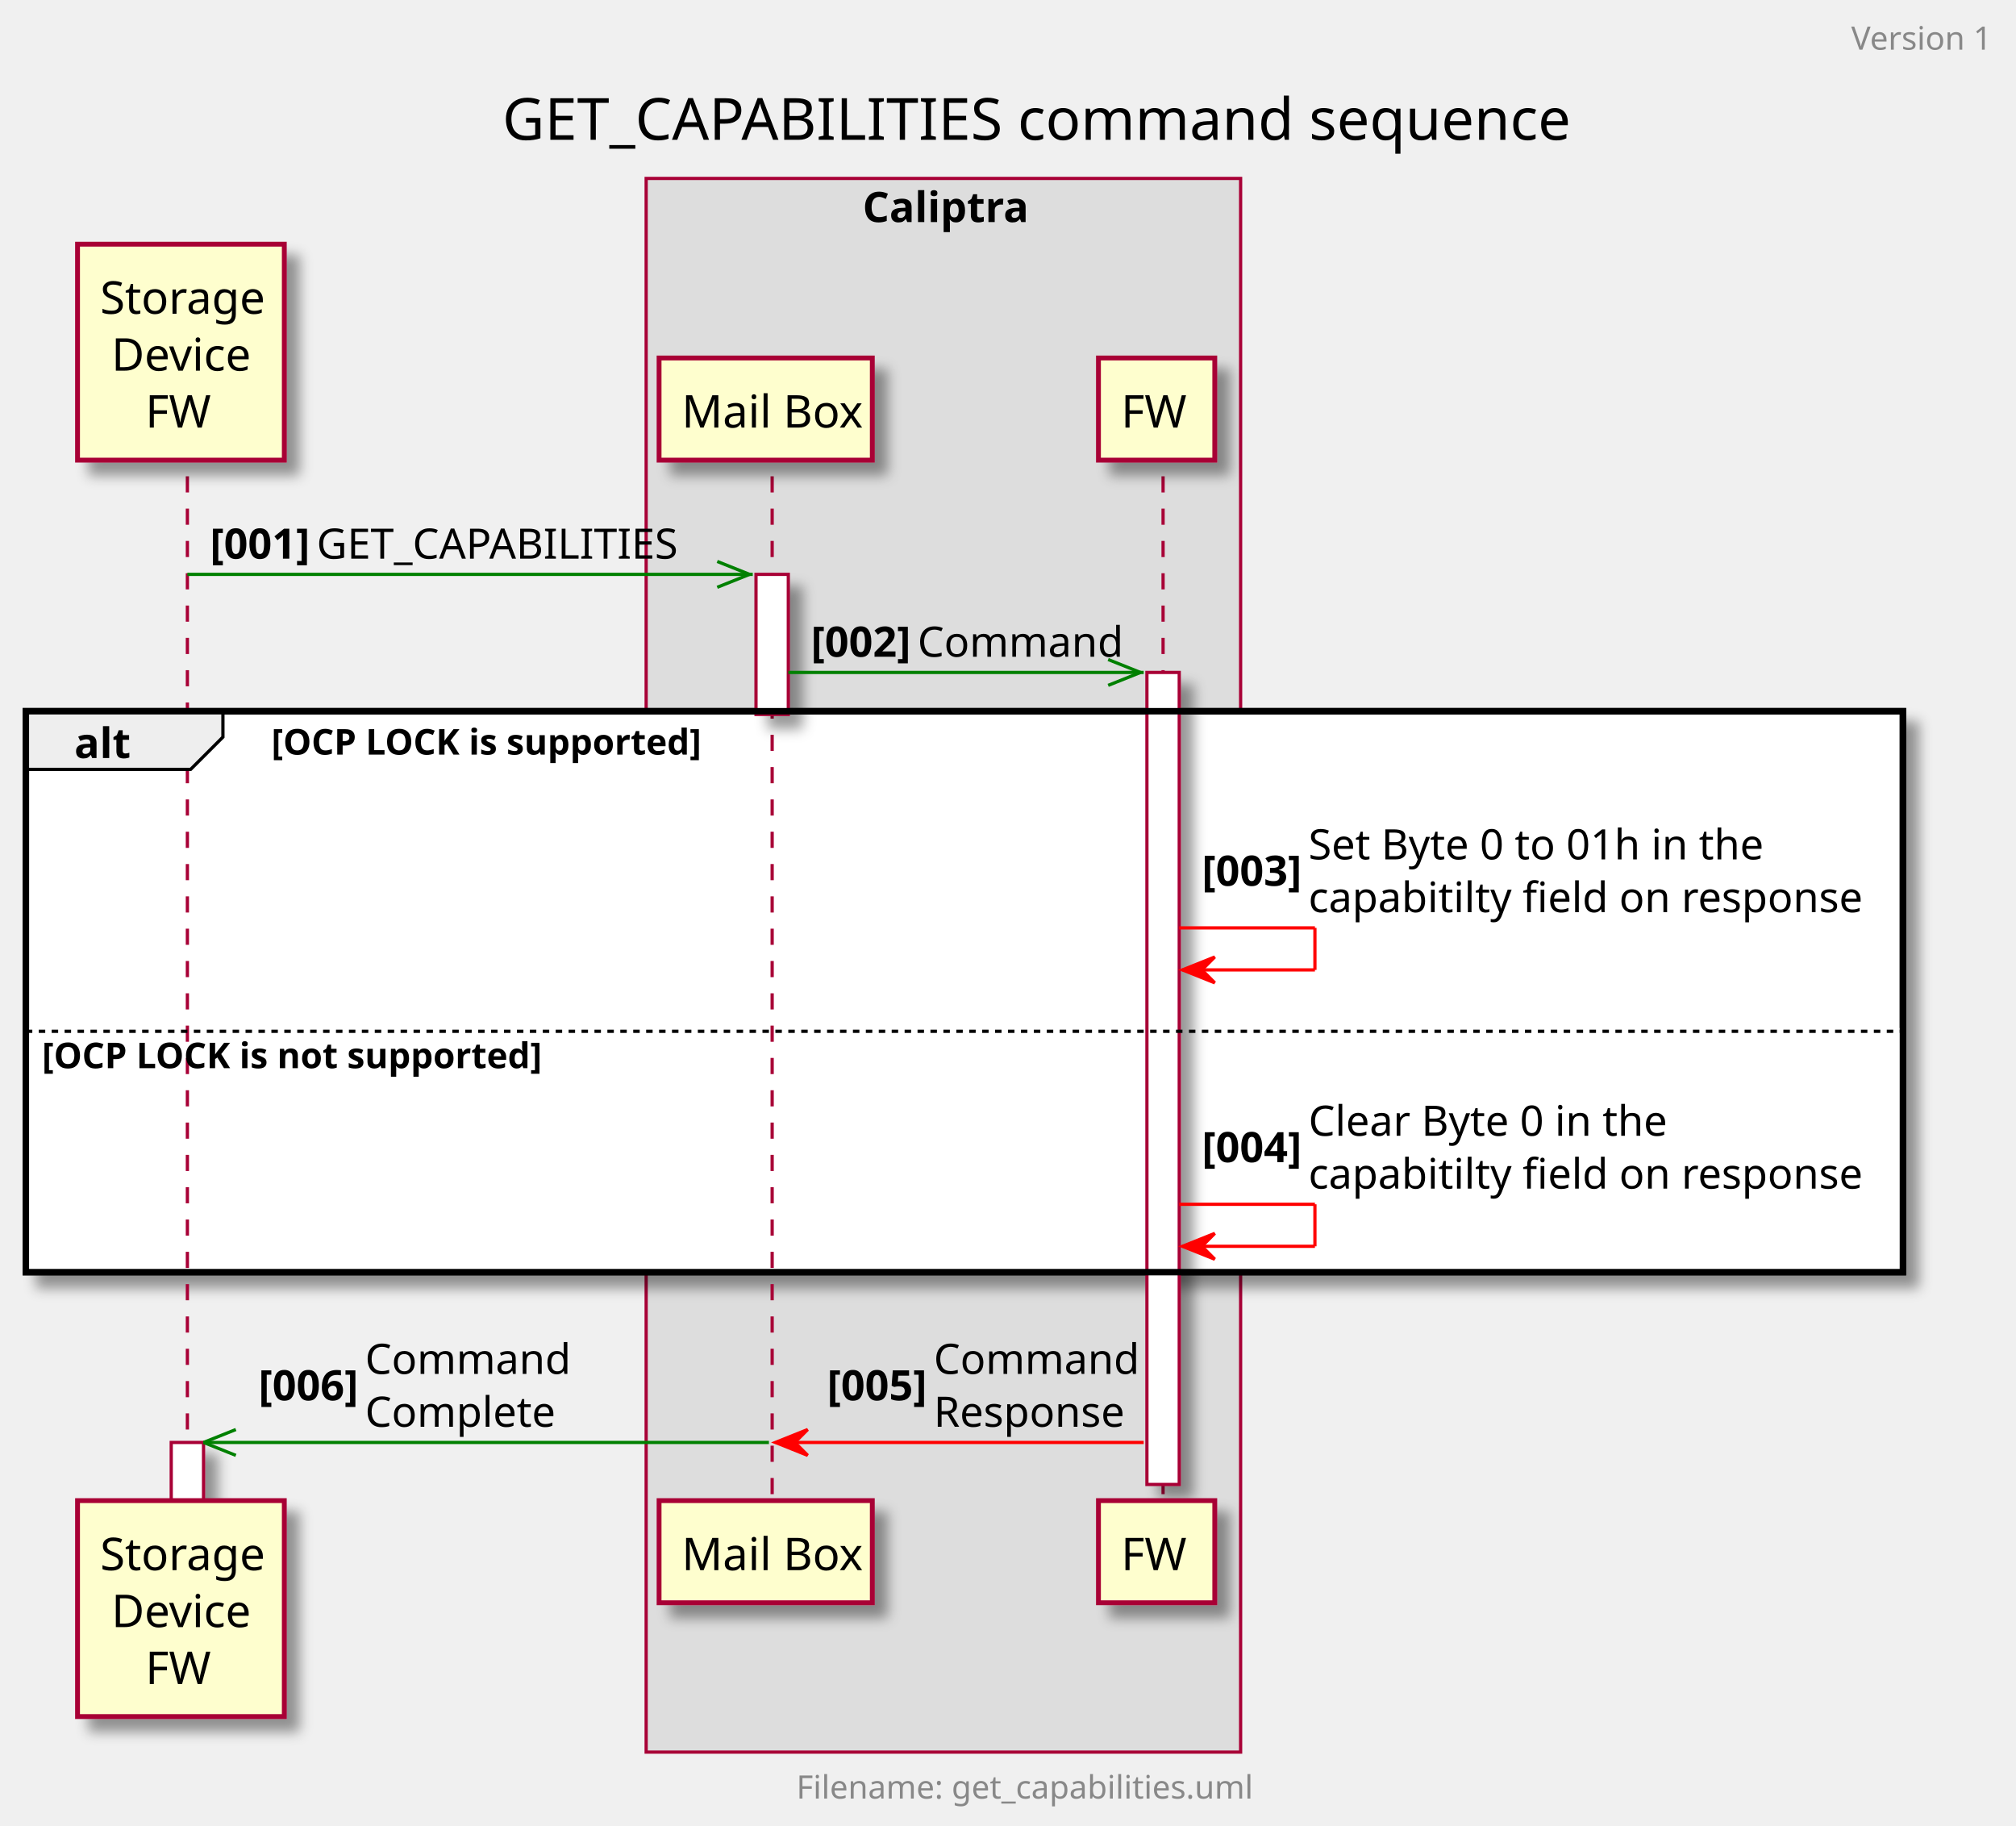
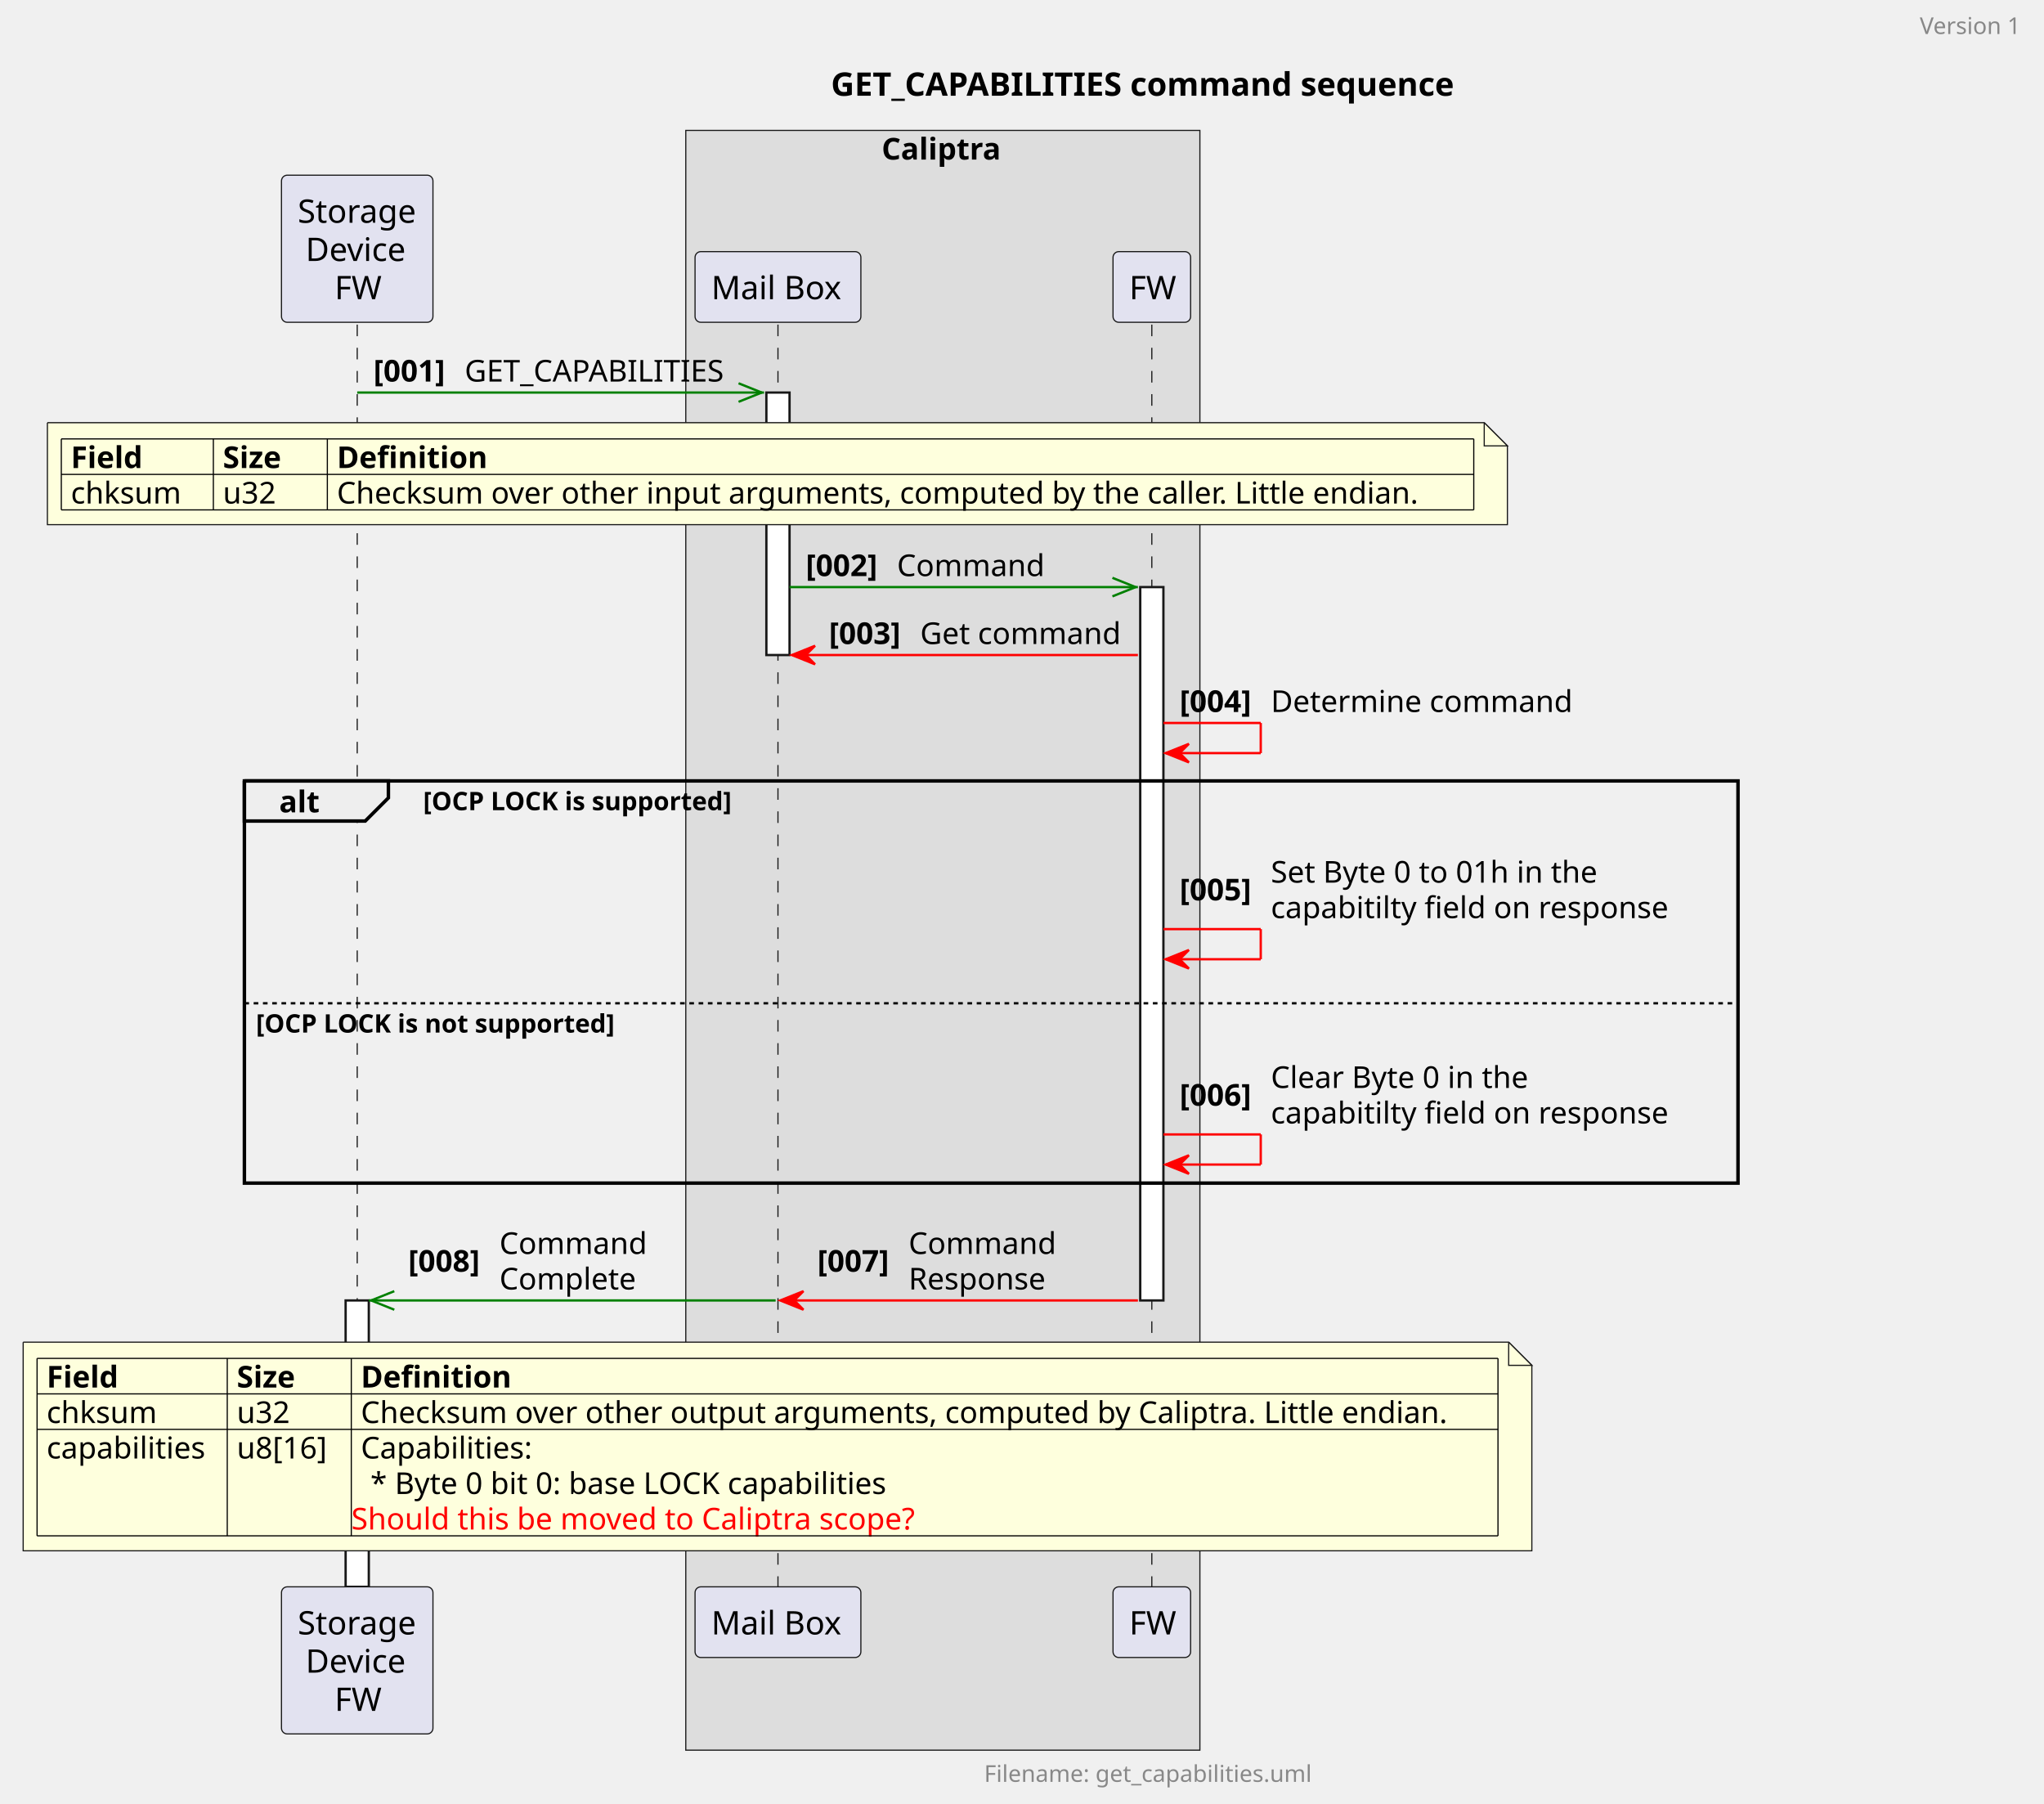
- <svg xmlns="http://www.w3.org/2000/svg" contentScriptType="application/ecmascript" contentStyleType="text/css" height="565px" preserveAspectRatio="none" style="width:624px;height:565px;background:#FFFFFF;" version="1.1" viewBox="0 0 624 565" width="624px" zoomAndPan="magnify">
-   <defs>
-     <filter height="300%" id="fzx68ti0in1d1" width="300%" x="-1" y="-1">
-       <feGaussianBlur result="blurOut" stdDeviation="2.0" />
-       <feColorMatrix in="blurOut" result="blurOut2" type="matrix" values="0 0 0 0 0 0 0 0 0 0 0 0 0 0 0 0 0 0 .4 0" />
-       <feOffset dx="4.0" dy="4.0" in="blurOut2" result="blurOut3" />
-       <feBlend in="SourceGraphic" in2="blurOut3" mode="normal" />
-     </filter>
-   </defs>
+ <svg xmlns="http://www.w3.org/2000/svg" contentStyleType="text/css" data-diagram-type="SEQUENCE" height="778px" preserveAspectRatio="none" style="width:882px;height:778px;background:#FFFFFF;" version="1.1" viewBox="0 0 882 778" width="882px" zoomAndPan="magnify">
+   <defs />
  <g>
-     <rect fill="#DDDDDD" height="487.008" style="stroke:#A80036;stroke-width:1.0;" width="184" x="200" y="55.219" />
-     <text fill="#000000" font-family="sans-serif" font-size="13" font-weight="bold" lengthAdjust="spacing" textLength="50" x="267" y="68.714">Caliptra</text>
-     <text fill="#888888" font-family="sans-serif" font-size="10" lengthAdjust="spacing" textLength="44" x="573" y="15.381">Version 1</text>
-     <text fill="#000000" font-family="sans-serif" font-size="18" lengthAdjust="spacing" textLength="330" x="155.5" y="43.264">GET_CAPABILITIES command sequence</text>
-     <rect fill="#FFFFFF" filter="url(#fzx68ti0in1d1)" height="173.594" style="stroke:#000000;stroke-width:2.0;" width="581" x="8" y="220.102" />
-     <rect fill="#FFFFFF" height="75.539" style="stroke:none;stroke-width:1.0;" width="581" x="8" y="318.156" />
-     <line style="stroke:#A80036;stroke-width:1.0;stroke-dasharray:5.0,5.0;" x1="58" x2="58" y1="147.398" y2="464.398" />
-     <rect fill="#FFFFFF" filter="url(#fzx68ti0in1d1)" height="18" style="stroke:#A80036;stroke-width:1.0;" width="10" x="53" y="446.398" />
-     <line style="stroke:#A80036;stroke-width:1.0;stroke-dasharray:5.0,5.0;" x1="239" x2="239" y1="147.398" y2="464.398" />
-     <rect fill="#FFFFFF" filter="url(#fzx68ti0in1d1)" height="43.352" style="stroke:#A80036;stroke-width:1.0;" width="10" x="234" y="177.75" />
-     <line style="stroke:#A80036;stroke-width:1.0;stroke-dasharray:5.0,5.0;" x1="360" x2="360" y1="147.398" y2="464.398" />
-     <rect fill="#FFFFFF" filter="url(#fzx68ti0in1d1)" height="251.297" style="stroke:#A80036;stroke-width:1.0;" width="10" x="355" y="208.102" />
-     <rect fill="#FEFECE" filter="url(#fzx68ti0in1d1)" height="66.828" style="stroke:#A80036;stroke-width:1.5;" width="64" x="24" y="75.57" />
-     <text fill="#000000" font-family="sans-serif" font-size="14" lengthAdjust="spacing" textLength="50" x="31" y="97.103">Storage</text>
-     <text fill="#000000" font-family="sans-serif" font-size="14" lengthAdjust="spacing" textLength="43" x="34.5" y="114.713">Device</text>
-     <text fill="#000000" font-family="sans-serif" font-size="14" lengthAdjust="spacing" textLength="22" x="45" y="132.322">FW</text>
-     <rect fill="#FEFECE" filter="url(#fzx68ti0in1d1)" height="31.609" style="stroke:#A80036;stroke-width:1.5;" width="66" x="204" y="110.789" />
-     <text fill="#000000" font-family="sans-serif" font-size="14" lengthAdjust="spacing" textLength="52" x="211" y="132.322">Mail Box</text>
-     <rect fill="#FEFECE" filter="url(#fzx68ti0in1d1)" height="31.609" style="stroke:#A80036;stroke-width:1.5;" width="36" x="340" y="110.789" />
-     <text fill="#000000" font-family="sans-serif" font-size="14" lengthAdjust="spacing" textLength="22" x="347" y="132.322">FW</text>
-     <rect fill="#FEFECE" filter="url(#fzx68ti0in1d1)" height="66.828" style="stroke:#A80036;stroke-width:1.5;" width="64" x="24" y="464.398" />
-     <text fill="#000000" font-family="sans-serif" font-size="14" lengthAdjust="spacing" textLength="50" x="31" y="485.932">Storage</text>
-     <text fill="#000000" font-family="sans-serif" font-size="14" lengthAdjust="spacing" textLength="43" x="34.5" y="503.541">Device</text>
-     <text fill="#000000" font-family="sans-serif" font-size="14" lengthAdjust="spacing" textLength="22" x="45" y="521.15">FW</text>
-     <rect fill="#FEFECE" filter="url(#fzx68ti0in1d1)" height="31.609" style="stroke:#A80036;stroke-width:1.5;" width="66" x="204" y="464.398" />
-     <text fill="#000000" font-family="sans-serif" font-size="14" lengthAdjust="spacing" textLength="52" x="211" y="485.932">Mail Box</text>
-     <rect fill="#FEFECE" filter="url(#fzx68ti0in1d1)" height="31.609" style="stroke:#A80036;stroke-width:1.5;" width="36" x="340" y="464.398" />
-     <text fill="#000000" font-family="sans-serif" font-size="14" lengthAdjust="spacing" textLength="22" x="347" y="485.932">FW</text>
-     <line style="stroke:#008000;stroke-width:1.0;" x1="232" x2="222" y1="177.75" y2="173.75" />
-     <line style="stroke:#008000;stroke-width:1.0;" x1="232" x2="222" y1="177.75" y2="181.75" />
-     <line style="stroke:#008000;stroke-width:1.0;" x1="58" x2="233" y1="177.75" y2="177.75" />
-     <text fill="#000000" font-family="sans-serif" font-size="13" font-weight="bold" lengthAdjust="spacing" textLength="29" x="65" y="172.894">[001]</text>
-     <text fill="#000000" font-family="sans-serif" font-size="13" lengthAdjust="spacing" textLength="119" x="98" y="172.894">GET_CAPABILITIES</text>
-     <line style="stroke:#008000;stroke-width:1.0;" x1="353" x2="343" y1="208.102" y2="204.102" />
-     <line style="stroke:#008000;stroke-width:1.0;" x1="353" x2="343" y1="208.102" y2="212.102" />
-     <line style="stroke:#008000;stroke-width:1.0;" x1="244" x2="354" y1="208.102" y2="208.102" />
-     <text fill="#000000" font-family="sans-serif" font-size="13" font-weight="bold" lengthAdjust="spacing" textLength="29" x="251" y="203.245">[002]</text>
-     <text fill="#000000" font-family="sans-serif" font-size="13" lengthAdjust="spacing" textLength="59" x="284" y="203.245">Command</text>
-     <path d="M8,220.102 L69,220.102 L69,228.102 L59,238.102 L8,238.102 L8,220.102 " fill="#EEEEEE" style="stroke:#000000;stroke-width:1.0;" />
-     <rect fill="none" height="173.594" style="stroke:#000000;stroke-width:2.0;" width="581" x="8" y="220.102" />
-     <text fill="#000000" font-family="sans-serif" font-size="13" font-weight="bold" lengthAdjust="spacing" textLength="16" x="23" y="234.597">alt</text>
-     <text fill="#000000" font-family="sans-serif" font-size="11" font-weight="bold" lengthAdjust="spacing" textLength="138" x="84" y="233.52">[OCP LOCK is supported]</text>
-     <line style="stroke:#000000;stroke-width:1.0;stroke-dasharray:2.0,2.0;" x1="8" x2="589" y1="319.156" y2="319.156" />
-     <text fill="#000000" font-family="sans-serif" font-size="11" font-weight="bold" lengthAdjust="spacing" textLength="159" x="13" y="330.575">[OCP LOCK is not supported]</text>
-     <line style="stroke:#FF0000;stroke-width:1.0;" x1="365" x2="407" y1="287.156" y2="287.156" />
-     <line style="stroke:#FF0000;stroke-width:1.0;" x1="407" x2="407" y1="287.156" y2="300.156" />
-     <line style="stroke:#FF0000;stroke-width:1.0;" x1="366" x2="407" y1="300.156" y2="300.156" />
-     <polygon fill="#FF0000" points="376,296.156,366,300.156,376,304.156,372,300.156" style="stroke:#FF0000;stroke-width:1.0;" />
-     <text fill="#000000" font-family="sans-serif" font-size="13" font-weight="bold" lengthAdjust="spacing" textLength="29" x="372" y="274.124">[003]</text>
-     <text fill="#000000" font-family="sans-serif" font-size="13" lengthAdjust="spacing" textLength="138" x="405" y="265.948">Set Byte 0 to 01h in the</text>
-     <text fill="#000000" font-family="sans-serif" font-size="13" lengthAdjust="spacing" textLength="161" x="405" y="282.3">capabitilty field on response</text>
-     <line style="stroke:#FF0000;stroke-width:1.0;" x1="365" x2="407" y1="372.695" y2="372.695" />
-     <line style="stroke:#FF0000;stroke-width:1.0;" x1="407" x2="407" y1="372.695" y2="385.695" />
-     <line style="stroke:#FF0000;stroke-width:1.0;" x1="366" x2="407" y1="385.695" y2="385.695" />
-     <polygon fill="#FF0000" points="376,381.695,366,385.695,376,389.695,372,385.695" style="stroke:#FF0000;stroke-width:1.0;" />
-     <text fill="#000000" font-family="sans-serif" font-size="13" font-weight="bold" lengthAdjust="spacing" textLength="29" x="372" y="359.663">[004]</text>
-     <text fill="#000000" font-family="sans-serif" font-size="13" lengthAdjust="spacing" textLength="108" x="405" y="351.487">Clear Byte 0 in the</text>
-     <text fill="#000000" font-family="sans-serif" font-size="13" lengthAdjust="spacing" textLength="161" x="405" y="367.839">capabitilty field on response</text>
-     <polygon fill="#FF0000" points="250,442.398,240,446.398,250,450.398,246,446.398" style="stroke:#FF0000;stroke-width:1.0;" />
-     <line style="stroke:#FF0000;stroke-width:1.0;" x1="244" x2="354" y1="446.398" y2="446.398" />
-     <text fill="#000000" font-family="sans-serif" font-size="13" font-weight="bold" lengthAdjust="spacing" textLength="29" x="256" y="433.366">[005]</text>
-     <text fill="#000000" font-family="sans-serif" font-size="13" lengthAdjust="spacing" textLength="59" x="289" y="425.19">Command</text>
-     <text fill="#000000" font-family="sans-serif" font-size="13" lengthAdjust="spacing" textLength="58" x="289" y="441.542">Response</text>
-     <line style="stroke:#008000;stroke-width:1.0;" x1="63" x2="73" y1="446.398" y2="442.398" />
-     <line style="stroke:#008000;stroke-width:1.0;" x1="63" x2="73" y1="446.398" y2="450.398" />
-     <line style="stroke:#008000;stroke-width:1.0;" x1="63" x2="238" y1="446.398" y2="446.398" />
-     <text fill="#000000" font-family="sans-serif" font-size="13" font-weight="bold" lengthAdjust="spacing" textLength="29" x="80" y="433.366">[006]</text>
-     <text fill="#000000" font-family="sans-serif" font-size="13" lengthAdjust="spacing" textLength="59" x="113" y="425.19">Command</text>
-     <text fill="#000000" font-family="sans-serif" font-size="13" lengthAdjust="spacing" textLength="55" x="113" y="441.542">Complete</text>
-     <text fill="#888888" font-family="sans-serif" font-size="10" lengthAdjust="spacing" textLength="148" x="246.5" y="556.607">Filename: get_capabilities.uml</text>
+     <rect fill="#DDDDDD" height="698.785" style="stroke:#181818;stroke-width:0.5;" width="221.839" x="295.92" y="56.266" />
+     <text fill="#000000" font-family="sans-serif" font-size="13" font-weight="bold" lengthAdjust="spacing" textLength="52.794" x="380.443" y="68.834">Caliptra</text>
+     <text fill="#888888" font-family="sans-serif" font-size="10" lengthAdjust="spacing" textLength="46.025" x="828.394" y="14.668">Version 1</text>
+     <text fill="#000000" font-family="sans-serif" font-size="14" font-weight="bold" lengthAdjust="spacing" textLength="278.749" x="358.565" y="41.312">GET_CAPABILITIES command sequence</text>
+     <g>
+       <rect fill="transparent" height="544.545" width="8" x="150.642" y="140.041" />
+       <line style="stroke:#181818;stroke-width:0.5;stroke-dasharray:5.0,5.0;" x1="154.142" x2="154.142" y1="140.041" y2="684.586" />
+     </g>
+     <g>
+       <rect fill="#FFFFFF" height="123.553" style="stroke:#181818;stroke-width:1;" width="10" x="149.142" y="561.033" />
+     </g>
+     <g>
+       <rect fill="transparent" height="544.545" width="8" x="332.196" y="140.041" />
+       <line style="stroke:#181818;stroke-width:0.5;stroke-dasharray:5.0,5.0;" x1="335.696" x2="335.696" y1="140.041" y2="684.586" />
+     </g>
+     <g>
+       <rect fill="#FFFFFF" height="113.242" style="stroke:#181818;stroke-width:1;" width="10" x="330.696" y="169.352" />
+     </g>
+     <g>
+       <rect fill="transparent" height="544.545" width="8" x="493.518" y="140.041" />
+       <line style="stroke:#181818;stroke-width:0.5;stroke-dasharray:5.0,5.0;" x1="497.018" x2="497.018" y1="140.041" y2="684.586" />
+     </g>
+     <g>
+       <rect fill="#FFFFFF" height="307.75" style="stroke:#181818;stroke-width:1;" width="10" x="492.018" y="253.283" />
+     </g>
+     <rect fill="#E2E2F0" height="63.465" rx="2.5" ry="2.5" style="stroke:#181818;stroke-width:0.5;" width="65.365" x="121.459" y="75.576" />
+     <text fill="#000000" font-family="sans-serif" font-size="14" lengthAdjust="spacing" textLength="51.365" x="128.459" y="96.111">Storage</text>
+     <text fill="#000000" font-family="sans-serif" font-size="14" lengthAdjust="spacing" textLength="44.55" x="131.867" y="112.6">Device</text>
+     <text fill="#000000" font-family="sans-serif" font-size="14" lengthAdjust="spacing" textLength="19.482" x="144.401" y="129.088">FW</text>
+     <rect fill="#E2E2F0" height="30.488" rx="2.5" ry="2.5" style="stroke:#181818;stroke-width:0.5;" width="71.552" x="299.92" y="108.553" />
+     <text fill="#000000" font-family="sans-serif" font-size="14" lengthAdjust="spacing" textLength="57.552" x="306.92" y="129.088">Mail Box</text>
+     <rect fill="#E2E2F0" height="30.488" rx="2.5" ry="2.5" style="stroke:#181818;stroke-width:0.5;" width="33.482" x="480.277" y="108.553" />
+     <text fill="#000000" font-family="sans-serif" font-size="14" lengthAdjust="spacing" textLength="19.482" x="487.277" y="129.088">FW</text>
+     <rect fill="#E2E2F0" height="63.465" rx="2.5" ry="2.5" style="stroke:#181818;stroke-width:0.5;" width="65.365" x="121.459" y="684.586" />
+     <text fill="#000000" font-family="sans-serif" font-size="14" lengthAdjust="spacing" textLength="51.365" x="128.459" y="705.121">Storage</text>
+     <text fill="#000000" font-family="sans-serif" font-size="14" lengthAdjust="spacing" textLength="44.55" x="131.867" y="721.609">Device</text>
+     <text fill="#000000" font-family="sans-serif" font-size="14" lengthAdjust="spacing" textLength="19.482" x="144.401" y="738.098">FW</text>
+     <rect fill="#E2E2F0" height="30.488" rx="2.5" ry="2.5" style="stroke:#181818;stroke-width:0.5;" width="71.552" x="299.92" y="684.586" />
+     <text fill="#000000" font-family="sans-serif" font-size="14" lengthAdjust="spacing" textLength="57.552" x="306.92" y="705.121">Mail Box</text>
+     <rect fill="#E2E2F0" height="30.488" rx="2.5" ry="2.5" style="stroke:#181818;stroke-width:0.5;" width="33.482" x="480.277" y="684.586" />
+     <text fill="#000000" font-family="sans-serif" font-size="14" lengthAdjust="spacing" textLength="19.482" x="487.277" y="705.121">FW</text>
+     <line style="stroke:#008000;stroke-width:1;" x1="328.696" x2="318.696" y1="169.352" y2="165.352" />
+     <line style="stroke:#008000;stroke-width:1;" x1="328.696" x2="318.696" y1="169.352" y2="173.352" />
+     <line style="stroke:#008000;stroke-width:1;" x1="154.142" x2="329.696" y1="169.352" y2="169.352" />
+     <text fill="#000000" font-family="sans-serif" font-size="13" font-weight="bold" lengthAdjust="spacing" textLength="35.363" x="161.142" y="164.609">[001]</text>
+     <text fill="#000000" font-family="sans-serif" font-size="13" lengthAdjust="spacing" textLength="113.191" x="200.505" y="164.609">GET_CAPABILITIES</text>
+     <path d="M20.455,182.352 L20.455,226.352 L650.455,226.352 L650.455,192.352 L640.455,182.352 L20.455,182.352 " fill="#FEFFDD" style="stroke:#181818;stroke-width:0.5;" />
+     <path d="M640.455,182.352 L640.455,192.352 L650.455,192.352 L640.455,182.352 " fill="#FEFFDD" style="stroke:#181818;stroke-width:0.5;" />
+     <text fill="#000000" font-family="sans-serif" font-size="13" lengthAdjust="spacing" textLength="4.113" x="26.455" y="201.92"> </text>
+     <text fill="#000000" font-family="sans-serif" font-size="13" font-weight="bold" lengthAdjust="spacing" textLength="32.151" x="30.568" y="201.92">Field</text>
+     <text fill="#000000" font-family="sans-serif" font-size="13" lengthAdjust="spacing" textLength="4.113" x="92.064" y="201.92"> </text>
+     <text fill="#000000" font-family="sans-serif" font-size="13" font-weight="bold" lengthAdjust="spacing" textLength="26.952" x="96.177" y="201.92">Size</text>
+     <text fill="#000000" font-family="sans-serif" font-size="13" lengthAdjust="spacing" textLength="4.113" x="141.252" y="201.92"> </text>
+     <text fill="#000000" font-family="sans-serif" font-size="13" font-weight="bold" lengthAdjust="spacing" textLength="66.644" x="145.365" y="201.92">Definition</text>
+     <text fill="#000000" font-family="sans-serif" font-size="13" lengthAdjust="spacing" textLength="49.156" x="30.568" y="217.231">chksum</text>
+     <text fill="#000000" font-family="sans-serif" font-size="13" lengthAdjust="spacing" textLength="24.508" x="96.177" y="217.231">u32</text>
+     <text fill="#000000" font-family="sans-serif" font-size="13" lengthAdjust="spacing" textLength="486.459" x="145.365" y="217.231">Checksum over other input arguments, computed by the caller. Little endian.</text>
+     <line style="stroke:#000000;stroke-width:0.5;" x1="26.455" x2="635.938" y1="189.352" y2="189.352" />
+     <line style="stroke:#000000;stroke-width:0.5;" x1="26.455" x2="635.938" y1="204.662" y2="204.662" />
+     <line style="stroke:#000000;stroke-width:0.5;" x1="26.455" x2="635.938" y1="219.973" y2="219.973" />
+     <line style="stroke:#000000;stroke-width:0.5;" x1="26.455" x2="26.455" y1="189.352" y2="219.973" />
+     <line style="stroke:#000000;stroke-width:0.5;" x1="92.064" x2="92.064" y1="189.352" y2="219.973" />
+     <line style="stroke:#000000;stroke-width:0.5;" x1="141.252" x2="141.252" y1="189.352" y2="219.973" />
+     <line style="stroke:#000000;stroke-width:0.5;" x1="635.938" x2="635.938" y1="189.352" y2="219.973" />
+     <line style="stroke:#008000;stroke-width:1;" x1="490.018" x2="480.018" y1="253.283" y2="249.283" />
+     <line style="stroke:#008000;stroke-width:1;" x1="490.018" x2="480.018" y1="253.283" y2="257.283" />
+     <line style="stroke:#008000;stroke-width:1;" x1="340.696" x2="491.018" y1="253.283" y2="253.283" />
+     <text fill="#000000" font-family="sans-serif" font-size="13" font-weight="bold" lengthAdjust="spacing" textLength="35.363" x="347.696" y="248.541">[002]</text>
+     <text fill="#000000" font-family="sans-serif" font-size="13" lengthAdjust="spacing" textLength="64.683" x="387.059" y="248.541">Command</text>
+     <polygon fill="#FF0000" points="351.696,278.594,341.696,282.594,351.696,286.594,347.696,282.594" style="stroke:#FF0000;stroke-width:1;" />
+     <line style="stroke:#FF0000;stroke-width:1;" x1="345.696" x2="491.018" y1="282.594" y2="282.594" />
+     <text fill="#000000" font-family="sans-serif" font-size="13" font-weight="bold" lengthAdjust="spacing" textLength="35.363" x="357.696" y="277.852">[003]</text>
+     <text fill="#000000" font-family="sans-serif" font-size="13" lengthAdjust="spacing" textLength="87.96" x="397.059" y="277.852">Get command</text>
+     <line style="stroke:#FF0000;stroke-width:1;" x1="502.018" x2="544.018" y1="311.904" y2="311.904" />
+     <line style="stroke:#FF0000;stroke-width:1;" x1="544.018" x2="544.018" y1="311.904" y2="324.904" />
+     <line style="stroke:#FF0000;stroke-width:1;" x1="503.018" x2="544.018" y1="324.904" y2="324.904" />
+     <polygon fill="#FF0000" points="513.018,320.904,503.018,324.904,513.018,328.904,509.018,324.904" style="stroke:#FF0000;stroke-width:1;" />
+     <text fill="#000000" font-family="sans-serif" font-size="13" font-weight="bold" lengthAdjust="spacing" textLength="35.363" x="509.018" y="307.162">[004]</text>
+     <text fill="#000000" font-family="sans-serif" font-size="13" lengthAdjust="spacing" textLength="132.069" x="548.381" y="307.162">Determine command</text>
+     <path d="M105.459,336.904 L167.598,336.904 L167.598,344.215 L157.598,354.215 L105.459,354.215 L105.459,336.904 " fill="#EEEEEE" style="stroke:#000000;stroke-width:1.5;" />
+     <rect fill="transparent" height="173.508" style="stroke:#000000;stroke-width:1.5;" width="644.5" x="105.459" y="336.904" />
+     <text fill="#000000" font-family="sans-serif" font-size="13" font-weight="bold" lengthAdjust="spacing" textLength="17.139" x="120.459" y="350.473">alt</text>
+     <text fill="#000000" font-family="sans-serif" font-size="11" font-weight="bold" lengthAdjust="spacing" textLength="141.802" x="182.598" y="349.539">[OCP LOCK is supported]</text>
+     <line style="stroke:#000000;stroke-width:1;stroke-dasharray:2.0,2.0;" x1="105.459" x2="749.96" y1="432.836" y2="432.836" />
+     <text fill="#000000" font-family="sans-serif" font-size="11" font-weight="bold" lengthAdjust="spacing" textLength="164.135" x="110.459" y="445.471">[OCP LOCK is not supported]</text>
+     <line style="stroke:#FF0000;stroke-width:1;" x1="502.018" x2="544.018" y1="400.836" y2="400.836" />
+     <line style="stroke:#FF0000;stroke-width:1;" x1="544.018" x2="544.018" y1="400.836" y2="413.836" />
+     <line style="stroke:#FF0000;stroke-width:1;" x1="503.018" x2="544.018" y1="413.836" y2="413.836" />
+     <polygon fill="#FF0000" points="513.018,409.836,503.018,413.836,513.018,417.836,509.018,413.836" style="stroke:#FF0000;stroke-width:1;" />
+     <text fill="#000000" font-family="sans-serif" font-size="13" font-weight="bold" lengthAdjust="spacing" textLength="35.363" x="509.018" y="388.438">[005]</text>
+     <text fill="#000000" font-family="sans-serif" font-size="13" lengthAdjust="spacing" textLength="147.735" x="548.381" y="380.783">Set Byte 0 to 01h in the</text>
+     <text fill="#000000" font-family="sans-serif" font-size="13" lengthAdjust="spacing" textLength="178.579" x="548.381" y="396.094">capabitilty field on response</text>
+     <line style="stroke:#FF0000;stroke-width:1;" x1="502.018" x2="544.018" y1="489.412" y2="489.412" />
+     <line style="stroke:#FF0000;stroke-width:1;" x1="544.018" x2="544.018" y1="489.412" y2="502.412" />
+     <line style="stroke:#FF0000;stroke-width:1;" x1="503.018" x2="544.018" y1="502.412" y2="502.412" />
+     <polygon fill="#FF0000" points="513.018,498.412,503.018,502.412,513.018,506.412,509.018,502.412" style="stroke:#FF0000;stroke-width:1;" />
+     <text fill="#000000" font-family="sans-serif" font-size="13" font-weight="bold" lengthAdjust="spacing" textLength="35.363" x="509.018" y="477.015">[006]</text>
+     <text fill="#000000" font-family="sans-serif" font-size="13" lengthAdjust="spacing" textLength="115.54" x="548.381" y="469.359">Clear Byte 0 in the</text>
+     <text fill="#000000" font-family="sans-serif" font-size="13" lengthAdjust="spacing" textLength="178.579" x="548.381" y="484.67">capabitilty field on response</text>
+     <polygon fill="#FF0000" points="346.696,557.033,336.696,561.033,346.696,565.033,342.696,561.033" style="stroke:#FF0000;stroke-width:1;" />
+     <line style="stroke:#FF0000;stroke-width:1;" x1="340.696" x2="491.018" y1="561.033" y2="561.033" />
+     <text fill="#000000" font-family="sans-serif" font-size="13" font-weight="bold" lengthAdjust="spacing" textLength="35.363" x="352.696" y="548.636">[007]</text>
+     <text fill="#000000" font-family="sans-serif" font-size="13" lengthAdjust="spacing" textLength="64.683" x="392.059" y="540.981">Command</text>
+     <text fill="#000000" font-family="sans-serif" font-size="13" lengthAdjust="spacing" textLength="60.195" x="392.059" y="556.291">Response</text>
+     <line style="stroke:#008000;stroke-width:1;" x1="160.142" x2="170.142" y1="561.033" y2="557.033" />
+     <line style="stroke:#008000;stroke-width:1;" x1="160.142" x2="170.142" y1="561.033" y2="565.033" />
+     <line style="stroke:#008000;stroke-width:1;" x1="159.142" x2="334.696" y1="561.033" y2="561.033" />
+     <text fill="#000000" font-family="sans-serif" font-size="13" font-weight="bold" lengthAdjust="spacing" textLength="35.363" x="176.142" y="548.636">[008]</text>
+     <text fill="#000000" font-family="sans-serif" font-size="13" lengthAdjust="spacing" textLength="64.683" x="215.505" y="540.981">Command</text>
+     <text fill="#000000" font-family="sans-serif" font-size="13" lengthAdjust="spacing" textLength="60.404" x="215.505" y="556.291">Complete</text>
+     <path d="M10,579.033 L10,669.033 L661,669.033 L661,589.033 L651,579.033 L10,579.033 " fill="#FEFFDD" style="stroke:#181818;stroke-width:0.5;" />
+     <path d="M651,579.033 L651,589.033 L661,589.033 L651,579.033 " fill="#FEFFDD" style="stroke:#181818;stroke-width:0.5;" />
+     <text fill="#000000" font-family="sans-serif" font-size="13" lengthAdjust="spacing" textLength="4.113" x="16" y="598.602"> </text>
+     <text fill="#000000" font-family="sans-serif" font-size="13" font-weight="bold" lengthAdjust="spacing" textLength="32.151" x="20.113" y="598.602">Field</text>
+     <text fill="#000000" font-family="sans-serif" font-size="13" lengthAdjust="spacing" textLength="4.113" x="98.062" y="598.602"> </text>
+     <text fill="#000000" font-family="sans-serif" font-size="13" font-weight="bold" lengthAdjust="spacing" textLength="26.952" x="102.176" y="598.602">Size</text>
+     <text fill="#000000" font-family="sans-serif" font-size="13" lengthAdjust="spacing" textLength="4.113" x="151.586" y="598.602"> </text>
+     <text fill="#000000" font-family="sans-serif" font-size="13" font-weight="bold" lengthAdjust="spacing" textLength="66.644" x="155.699" y="598.602">Definition</text>
+     <text fill="#000000" font-family="sans-serif" font-size="13" lengthAdjust="spacing" textLength="49.156" x="20.113" y="613.912">chksum</text>
+     <text fill="#000000" font-family="sans-serif" font-size="13" lengthAdjust="spacing" textLength="24.508" x="102.176" y="613.912">u32</text>
+     <text fill="#000000" font-family="sans-serif" font-size="13" lengthAdjust="spacing" textLength="486.58" x="155.699" y="613.912">Checksum over other output arguments, computed by Caliptra. Little endian.</text>
+     <text fill="#000000" font-family="sans-serif" font-size="13" lengthAdjust="spacing" textLength="71.144" x="20.113" y="629.223">capabilities</text>
+     <text fill="#000000" font-family="sans-serif" font-size="13" lengthAdjust="spacing" textLength="41.184" x="102.176" y="629.223">u8[16]</text>
+     <text fill="#000000" font-family="sans-serif" font-size="13" lengthAdjust="spacing" textLength="77.594" x="155.699" y="629.223">Capabilities:</text>
+     <text fill="#000000" font-family="sans-serif" font-size="13" lengthAdjust="spacing" textLength="233.676" x="159.812" y="644.533">* Byte 0 bit 0: base LOCK capabilities</text>
+     <text fill="#FF0000" font-family="sans-serif" font-size="13" lengthAdjust="spacing" textLength="253.018" x="151.586" y="659.844">Should this be moved to Caliptra scope?</text>
+     <line style="stroke:#000000;stroke-width:0.5;" x1="16" x2="646.392" y1="586.033" y2="586.033" />
+     <line style="stroke:#000000;stroke-width:0.5;" x1="16" x2="646.392" y1="601.344" y2="601.344" />
+     <line style="stroke:#000000;stroke-width:0.5;" x1="16" x2="646.392" y1="616.654" y2="616.654" />
+     <line style="stroke:#000000;stroke-width:0.5;" x1="16" x2="646.392" y1="662.586" y2="662.586" />
+     <line style="stroke:#000000;stroke-width:0.5;" x1="16" x2="16" y1="586.033" y2="662.586" />
+     <line style="stroke:#000000;stroke-width:0.5;" x1="98.062" x2="98.062" y1="586.033" y2="662.586" />
+     <line style="stroke:#000000;stroke-width:0.5;" x1="151.586" x2="151.586" y1="586.033" y2="662.586" />
+     <line style="stroke:#000000;stroke-width:0.5;" x1="646.392" x2="646.392" y1="586.033" y2="662.586" />
+     <text fill="#888888" font-family="sans-serif" font-size="10" lengthAdjust="spacing" textLength="146.548" x="424.665" y="768.719">Filename: get_capabilities.uml</text>
  </g>
</svg>
